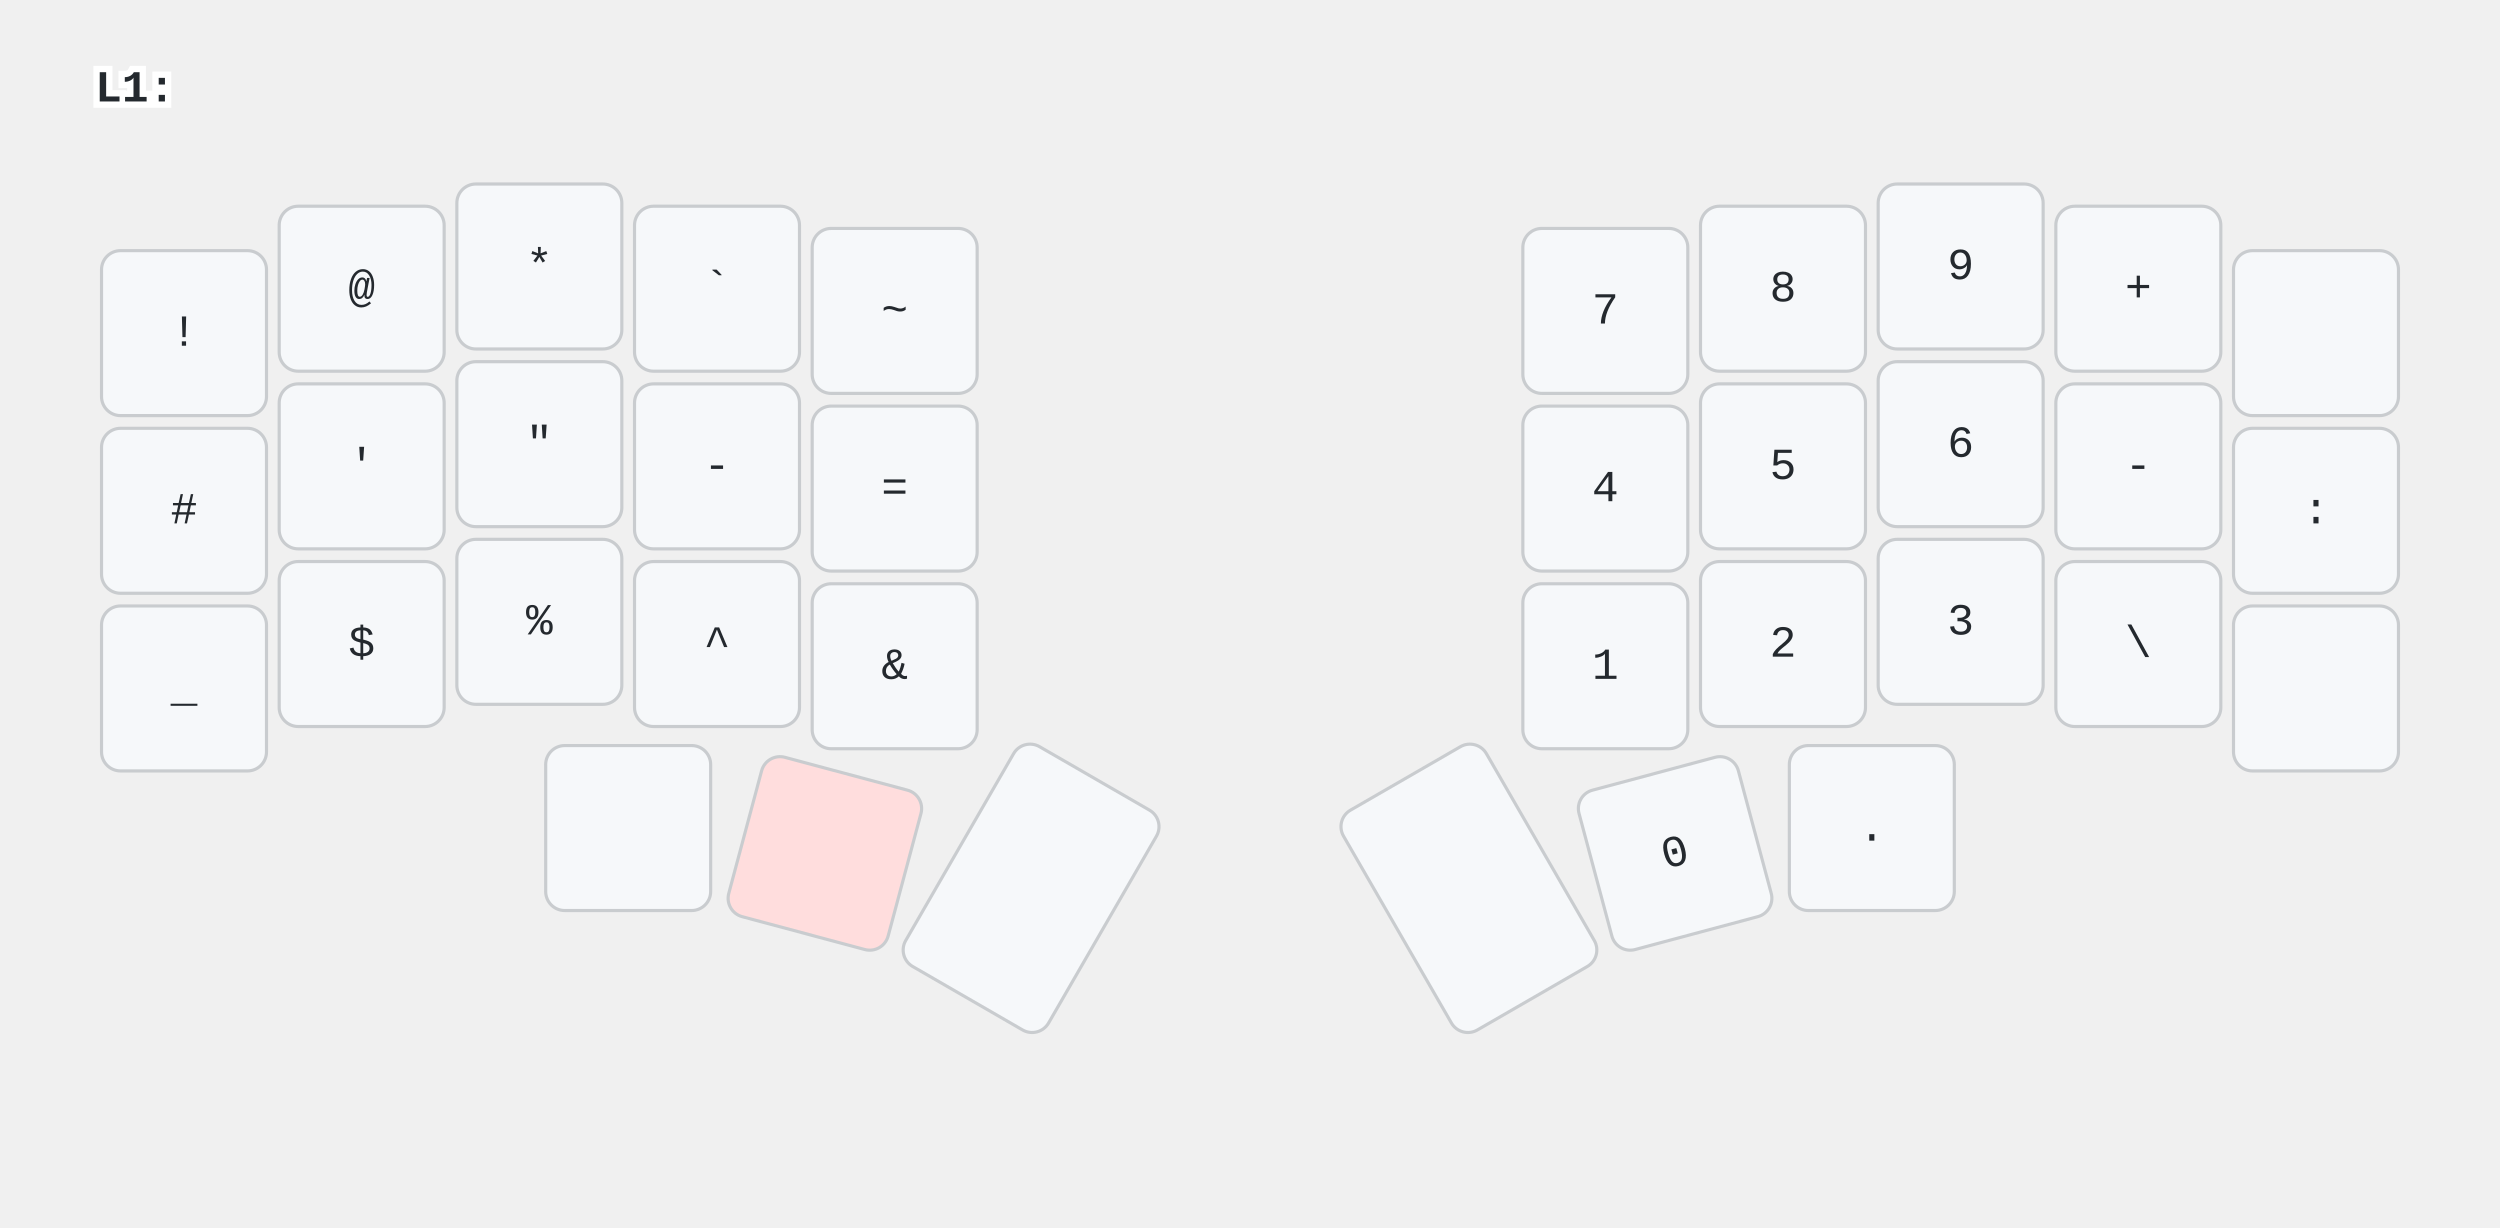
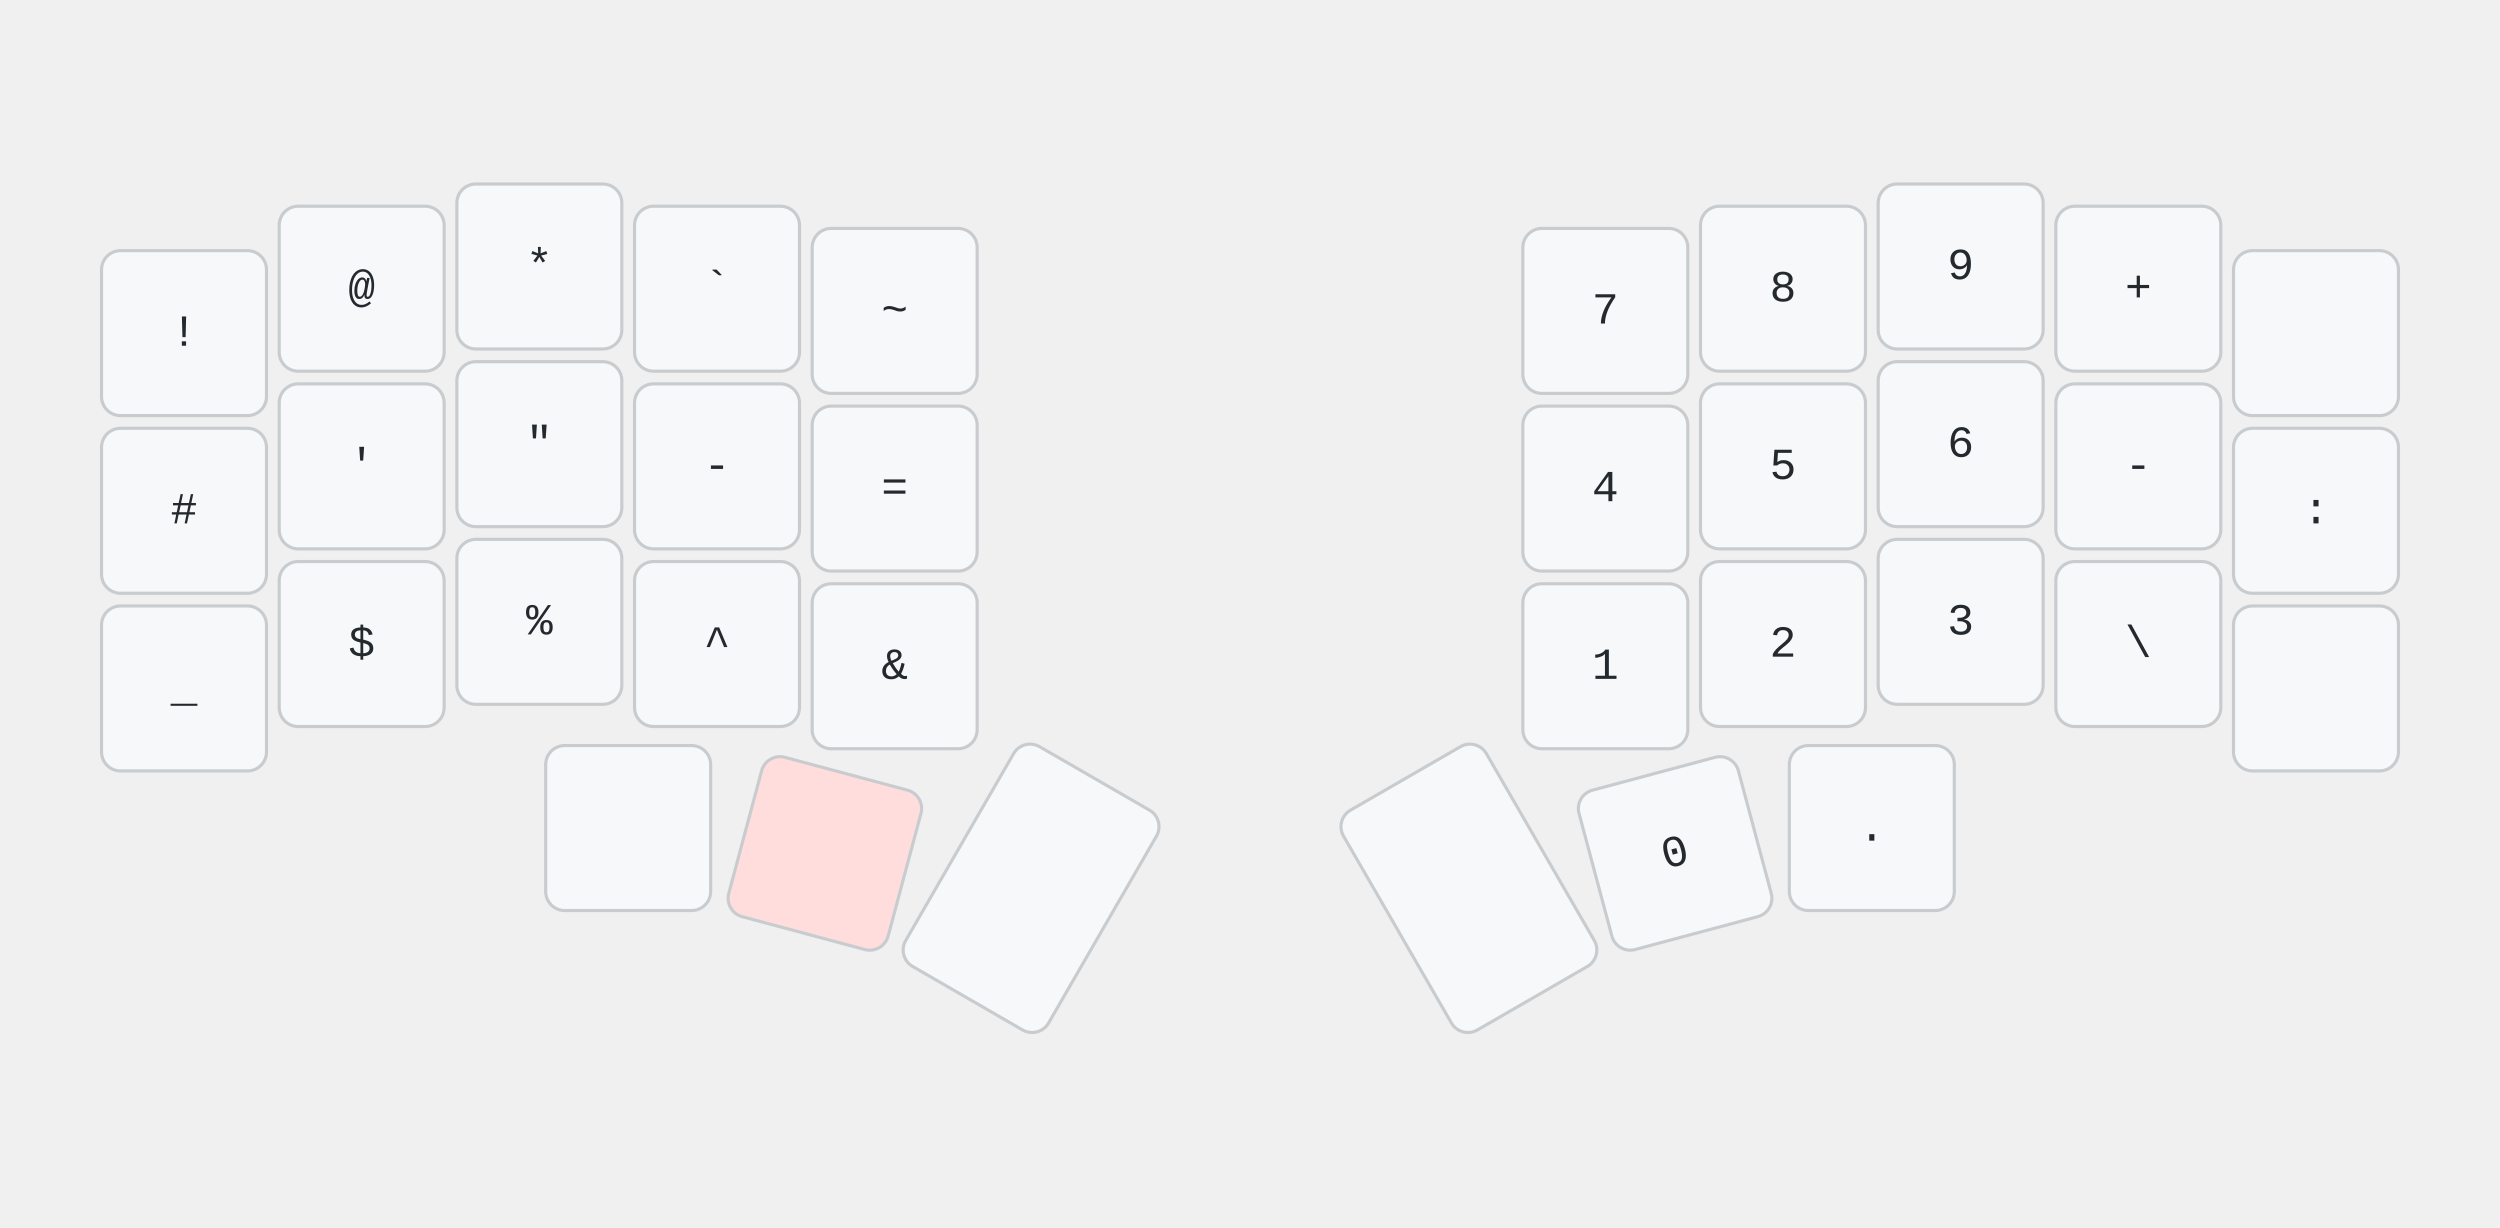
<svg xmlns="http://www.w3.org/2000/svg" width="788" height="387" viewBox="0 0 788 387" class="keymap">
  <style>/* inherit to force styles through use tags */
svg path {
    fill: inherit;
}

/* font and background color specifications */
svg.keymap {
    font-family: SFMono-Regular,Consolas,Liberation Mono,Menlo,monospace;
    font-size: 14px;
    font-kerning: normal;
    text-rendering: optimizeLegibility;
    fill: #24292e;
}

/* default key styling */
rect.key {
    fill: #f6f8fa;
}

rect.key, rect.combo {
    stroke: #c9cccf;
    stroke-width: 1;
}

/* default key side styling, only used is draw_key_sides is set */
rect.side {
    filter: brightness(90%);
}

/* color accent for combo boxes */
rect.combo, rect.combo-separate {
    fill: #cdf;
}

/* color accent for held keys */
rect.held, rect.combo.held {
    fill: #fdd;
}

/* color accent for ghost (optional) keys */
rect.ghost, rect.combo.ghost {
    stroke-dasharray: 4, 4;
    stroke-width: 2;
}

text {
    text-anchor: middle;
    dominant-baseline: middle;
}

/* styling for layer labels */
text.label {
    font-weight: bold;
    text-anchor: start;
    stroke: white;
    stroke-width: 4;
    paint-order: stroke;
}

/* styling for optional footer */
text.footer {
    text-anchor: end;
    dominant-baseline: auto;
    stroke: white;
    stroke-width: 4;
    paint-order: stroke;
}

/* styling for combo tap, and key non-tap label text */
text.combo, text.hold, text.shifted, text.left, text.right {
    font-size: 11px;
}

text.hold {
    text-anchor: middle;
    dominant-baseline: auto;
}

text.shifted {
    text-anchor: middle;
    dominant-baseline: hanging;
}

text.left {
    text-anchor: start;
}

text.right {
    text-anchor: end;
}

text.layer-activator {
    text-decoration: underline;
}

/* styling for hold/shifted label text in combo box */
text.combo.hold, text.combo.shifted, text.combo.left, text.combo.right {
    font-size: 8px;
}

/* lighter symbol for transparent keys */
text.trans {
    fill: #7b7e81;
}

/* styling for combo dendrons */
path.combo {
    stroke-width: 1;
    stroke: gray;
    fill: none;
}

/* Start Tabler Icons Cleanup */
/* cannot use height/width with glyphs */
.icon-tabler &gt; path {
    fill: inherit;
    stroke: inherit;
    stroke-width: 2;
}
/* hide tabler's default box */
.icon-tabler &gt; path[stroke="none"][fill="none"] {
    visibility: hidden;
}
/* End Tabler Icons Cleanup */

@media (prefers-color-scheme: dark) {
svg.keymap { fill: #d1d6db; }
rect.key { fill: #3f4750; }
rect.key, rect.combo { stroke: #60666c; }
rect.combo, rect.combo-separate { fill: #1f3d7a; }
rect.held, rect.combo.held { fill: #854747; }
text.label, text.footer { stroke: black; }
text.trans { fill: #7e8184; }
path.combo { stroke: #7f7f7f; }

}</style>
  <g transform="translate(30, 0)" class="layer-L1">
-     <text x="0" y="28" class="label" id="L1">L1:</text>
    <g transform="translate(0, 56)">
      <g transform="translate(28, 49)" class="key keypos-0">
        <rect rx="6" ry="6" x="-26" y="-26" width="52" height="52" class="key" />
        <text x="0" y="0" class="key tap">!</text>
      </g>
      <g transform="translate(84, 35)" class="key keypos-1">
        <rect rx="6" ry="6" x="-26" y="-26" width="52" height="52" class="key" />
        <text x="0" y="0" class="key tap">@</text>
      </g>
      <g transform="translate(140, 28)" class="key keypos-2">
        <rect rx="6" ry="6" x="-26" y="-26" width="52" height="52" class="key" />
        <text x="0" y="0" class="key tap">*</text>
      </g>
      <g transform="translate(196, 35)" class="key keypos-3">
        <rect rx="6" ry="6" x="-26" y="-26" width="52" height="52" class="key" />
        <text x="0" y="0" class="key tap">`</text>
      </g>
      <g transform="translate(252, 42)" class="key keypos-4">
        <rect rx="6" ry="6" x="-26" y="-26" width="52" height="52" class="key" />
        <text x="0" y="0" class="key tap">~</text>
      </g>
      <g transform="translate(476, 42)" class="key keypos-5">
        <rect rx="6" ry="6" x="-26" y="-26" width="52" height="52" class="key" />
        <text x="0" y="0" class="key tap">7</text>
      </g>
      <g transform="translate(532, 35)" class="key keypos-6">
        <rect rx="6" ry="6" x="-26" y="-26" width="52" height="52" class="key" />
        <text x="0" y="0" class="key tap">8</text>
      </g>
      <g transform="translate(588, 28)" class="key keypos-7">
        <rect rx="6" ry="6" x="-26" y="-26" width="52" height="52" class="key" />
        <text x="0" y="0" class="key tap">9</text>
      </g>
      <g transform="translate(644, 35)" class="key keypos-8">
        <rect rx="6" ry="6" x="-26" y="-26" width="52" height="52" class="key" />
        <text x="0" y="0" class="key tap">+</text>
      </g>
      <g transform="translate(700, 49)" class="key keypos-9">
        <rect rx="6" ry="6" x="-26" y="-26" width="52" height="52" class="key" />
      </g>
      <g transform="translate(28, 105)" class="key keypos-10">
        <rect rx="6" ry="6" x="-26" y="-26" width="52" height="52" class="key" />
        <text x="0" y="0" class="key tap">#</text>
      </g>
      <g transform="translate(84, 91)" class="key keypos-11">
        <rect rx="6" ry="6" x="-26" y="-26" width="52" height="52" class="key" />
        <text x="0" y="0" class="key tap">'</text>
      </g>
      <g transform="translate(140, 84)" class="key keypos-12">
        <rect rx="6" ry="6" x="-26" y="-26" width="52" height="52" class="key" />
        <text x="0" y="0" class="key tap">"</text>
      </g>
      <g transform="translate(196, 91)" class="key keypos-13">
        <rect rx="6" ry="6" x="-26" y="-26" width="52" height="52" class="key" />
        <text x="0" y="0" class="key tap">-</text>
      </g>
      <g transform="translate(252, 98)" class="key keypos-14">
        <rect rx="6" ry="6" x="-26" y="-26" width="52" height="52" class="key" />
        <text x="0" y="0" class="key tap">=</text>
      </g>
      <g transform="translate(476, 98)" class="key keypos-15">
        <rect rx="6" ry="6" x="-26" y="-26" width="52" height="52" class="key" />
        <text x="0" y="0" class="key tap">4</text>
      </g>
      <g transform="translate(532, 91)" class="key keypos-16">
        <rect rx="6" ry="6" x="-26" y="-26" width="52" height="52" class="key" />
        <text x="0" y="0" class="key tap">5</text>
      </g>
      <g transform="translate(588, 84)" class="key keypos-17">
        <rect rx="6" ry="6" x="-26" y="-26" width="52" height="52" class="key" />
        <text x="0" y="0" class="key tap">6</text>
      </g>
      <g transform="translate(644, 91)" class="key keypos-18">
        <rect rx="6" ry="6" x="-26" y="-26" width="52" height="52" class="key" />
        <text x="0" y="0" class="key tap">-</text>
      </g>
      <g transform="translate(700, 105)" class="key keypos-19">
        <rect rx="6" ry="6" x="-26" y="-26" width="52" height="52" class="key" />
        <text x="0" y="0" class="key tap">:</text>
      </g>
      <g transform="translate(28, 161)" class="key keypos-20">
        <rect rx="6" ry="6" x="-26" y="-26" width="52" height="52" class="key" />
        <text x="0" y="0" class="key tap">_</text>
      </g>
      <g transform="translate(84, 147)" class="key keypos-21">
        <rect rx="6" ry="6" x="-26" y="-26" width="52" height="52" class="key" />
        <text x="0" y="0" class="key tap">$</text>
      </g>
      <g transform="translate(140, 140)" class="key keypos-22">
        <rect rx="6" ry="6" x="-26" y="-26" width="52" height="52" class="key" />
        <text x="0" y="0" class="key tap">%</text>
      </g>
      <g transform="translate(196, 147)" class="key keypos-23">
        <rect rx="6" ry="6" x="-26" y="-26" width="52" height="52" class="key" />
        <text x="0" y="0" class="key tap">^</text>
      </g>
      <g transform="translate(252, 154)" class="key keypos-24">
        <rect rx="6" ry="6" x="-26" y="-26" width="52" height="52" class="key" />
        <text x="0" y="0" class="key tap">&amp;</text>
      </g>
      <g transform="translate(476, 154)" class="key keypos-25">
        <rect rx="6" ry="6" x="-26" y="-26" width="52" height="52" class="key" />
        <text x="0" y="0" class="key tap">1</text>
      </g>
      <g transform="translate(532, 147)" class="key keypos-26">
        <rect rx="6" ry="6" x="-26" y="-26" width="52" height="52" class="key" />
        <text x="0" y="0" class="key tap">2</text>
      </g>
      <g transform="translate(588, 140)" class="key keypos-27">
        <rect rx="6" ry="6" x="-26" y="-26" width="52" height="52" class="key" />
        <text x="0" y="0" class="key tap">3</text>
      </g>
      <g transform="translate(644, 147)" class="key keypos-28">
        <rect rx="6" ry="6" x="-26" y="-26" width="52" height="52" class="key" />
        <text x="0" y="0" class="key tap">\</text>
      </g>
      <g transform="translate(700, 161)" class="key keypos-29">
        <rect rx="6" ry="6" x="-26" y="-26" width="52" height="52" class="key" />
      </g>
      <g transform="translate(168, 205)" class="key keypos-30">
        <rect rx="6" ry="6" x="-26" y="-26" width="52" height="52" class="key" />
      </g>
      <g transform="translate(230, 213) rotate(15.0)" class="key held keypos-31">
        <rect rx="6" ry="6" x="-26" y="-26" width="52" height="52" class="key held" />
      </g>
      <g transform="translate(295, 224) rotate(30.0)" class="key keypos-32">
        <rect rx="6" ry="6" x="-26" y="-40" width="52" height="80" class="key" />
      </g>
      <g transform="translate(433, 224) rotate(-30.0)" class="key keypos-33">
        <rect rx="6" ry="6" x="-26" y="-40" width="52" height="80" class="key" />
      </g>
      <g transform="translate(498, 213) rotate(-15.0)" class="key keypos-34">
        <rect rx="6" ry="6" x="-26" y="-26" width="52" height="52" class="key" />
        <text x="0" y="0" class="key tap">0</text>
      </g>
      <g transform="translate(560, 205)" class="key keypos-35">
        <rect rx="6" ry="6" x="-26" y="-26" width="52" height="52" class="key" />
        <text x="0" y="0" class="key tap">.</text>
      </g>
    </g>
  </g>
</svg>
